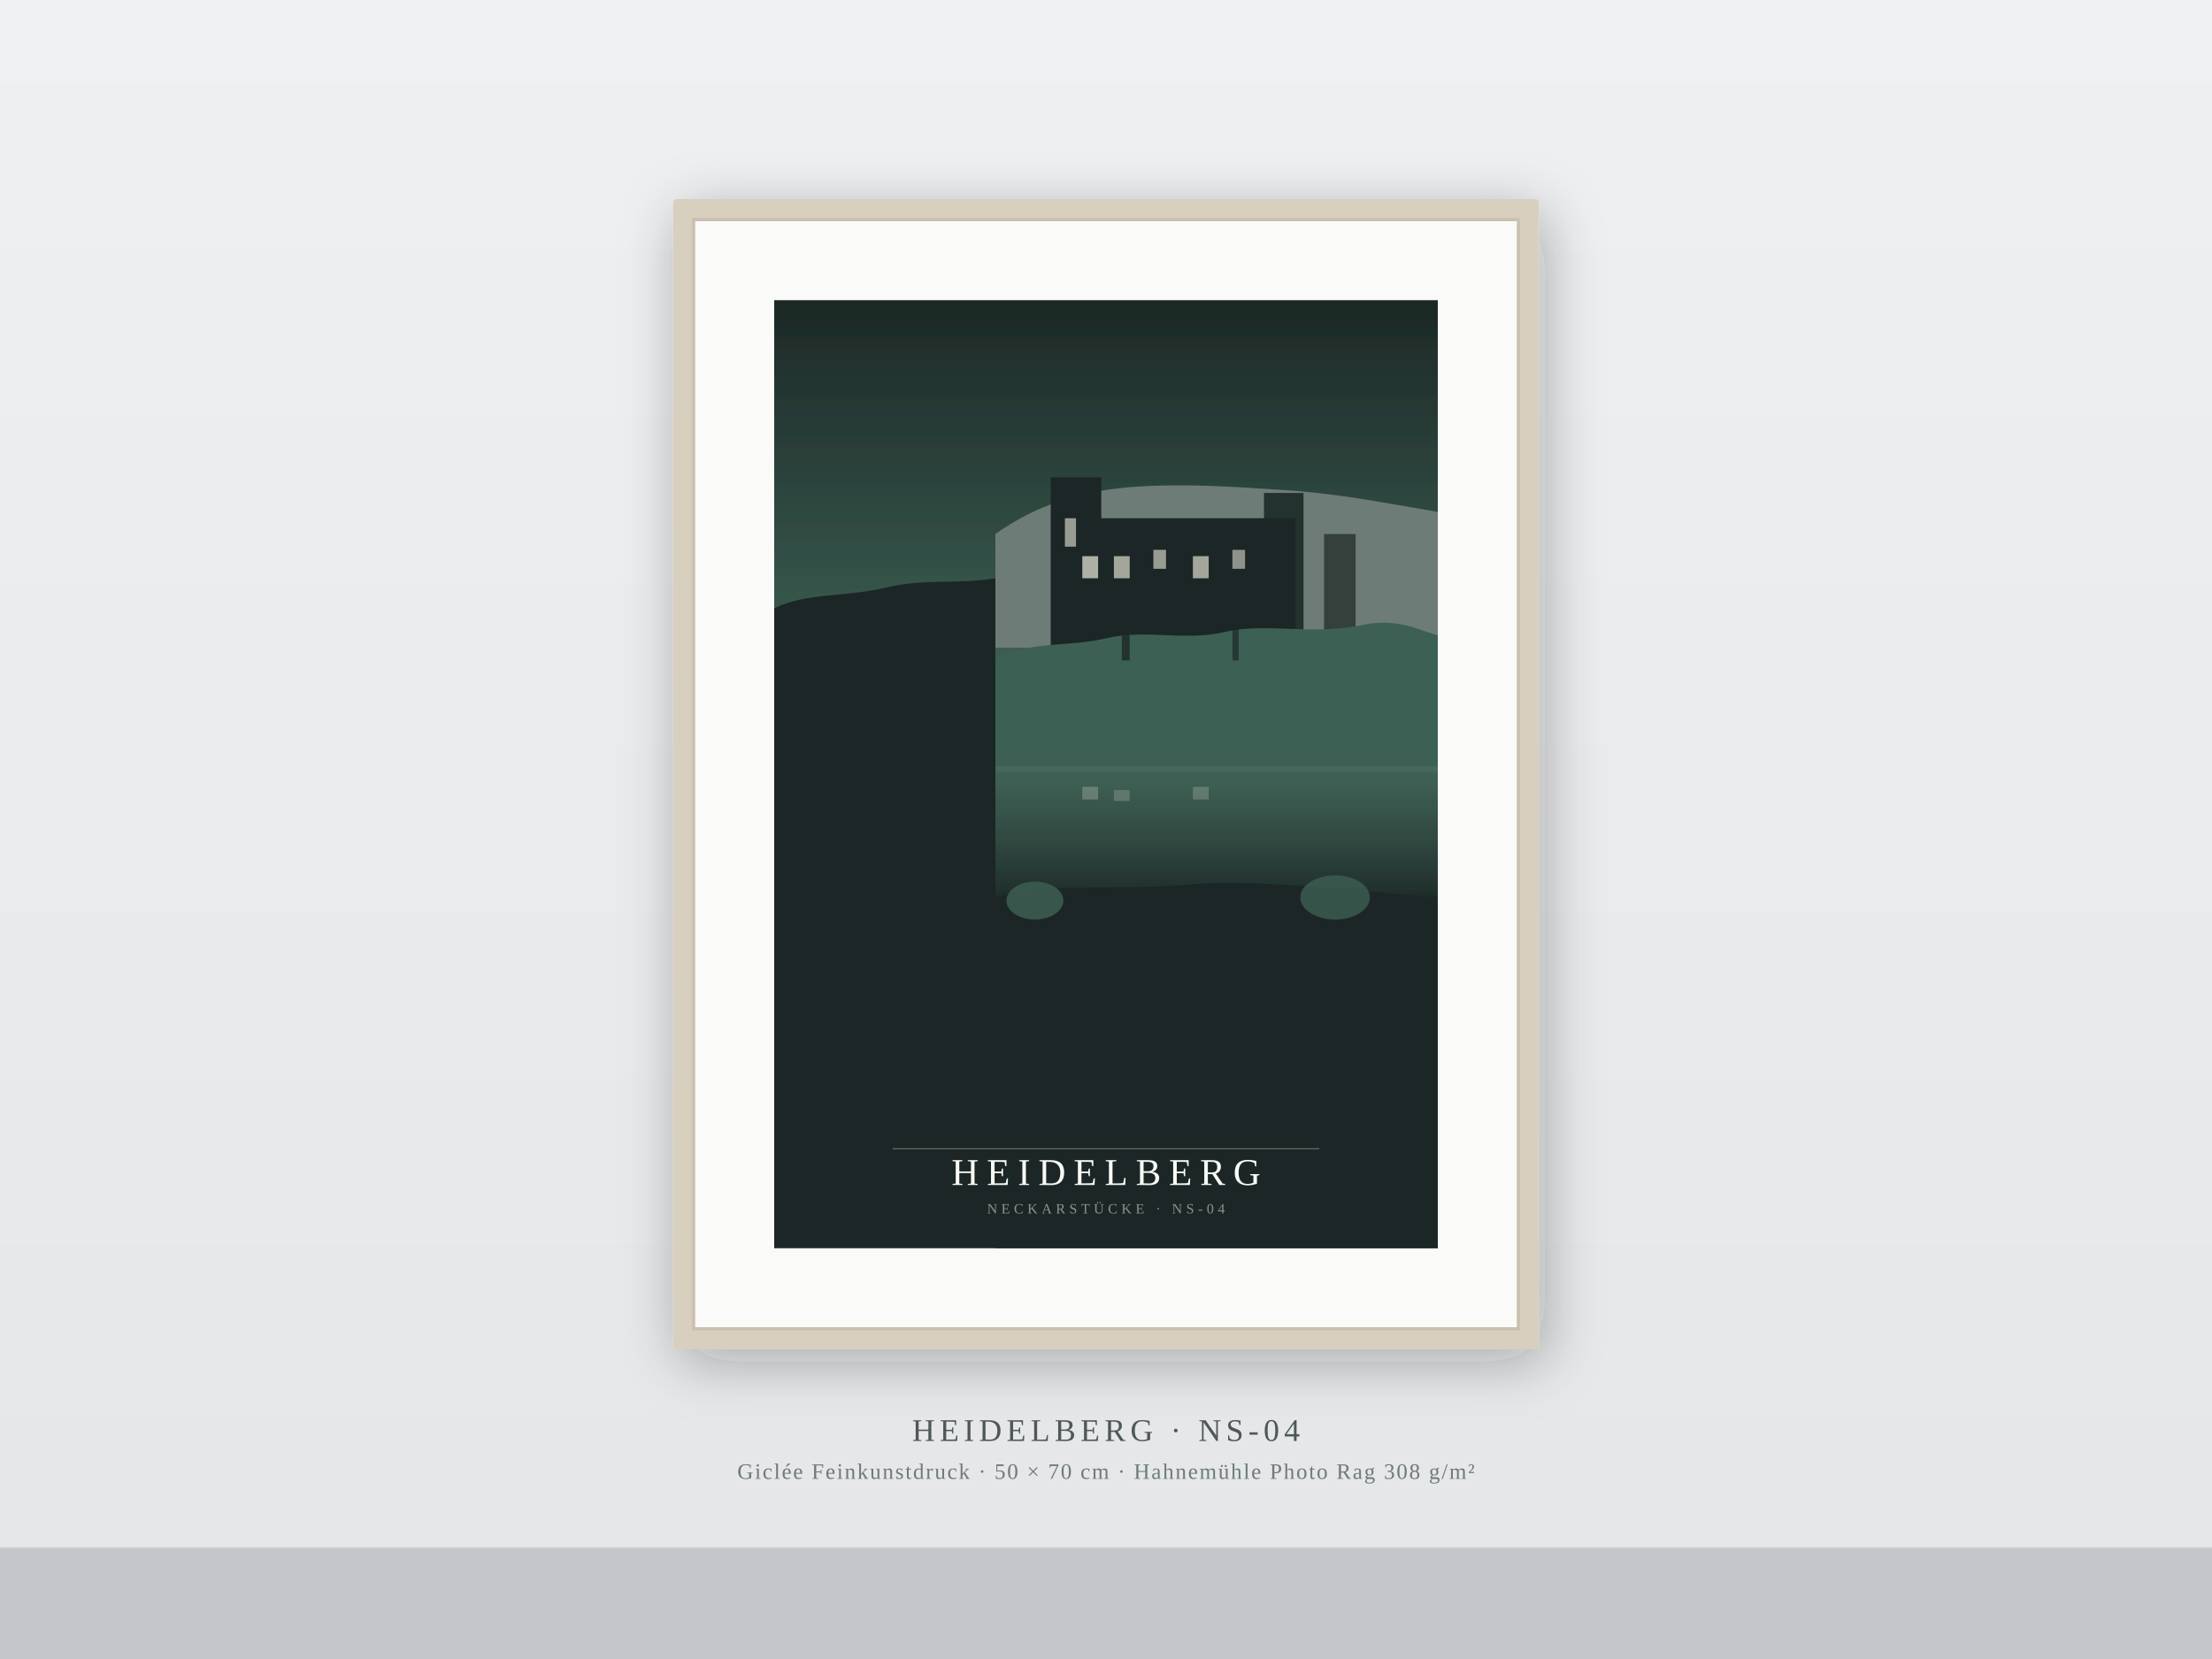
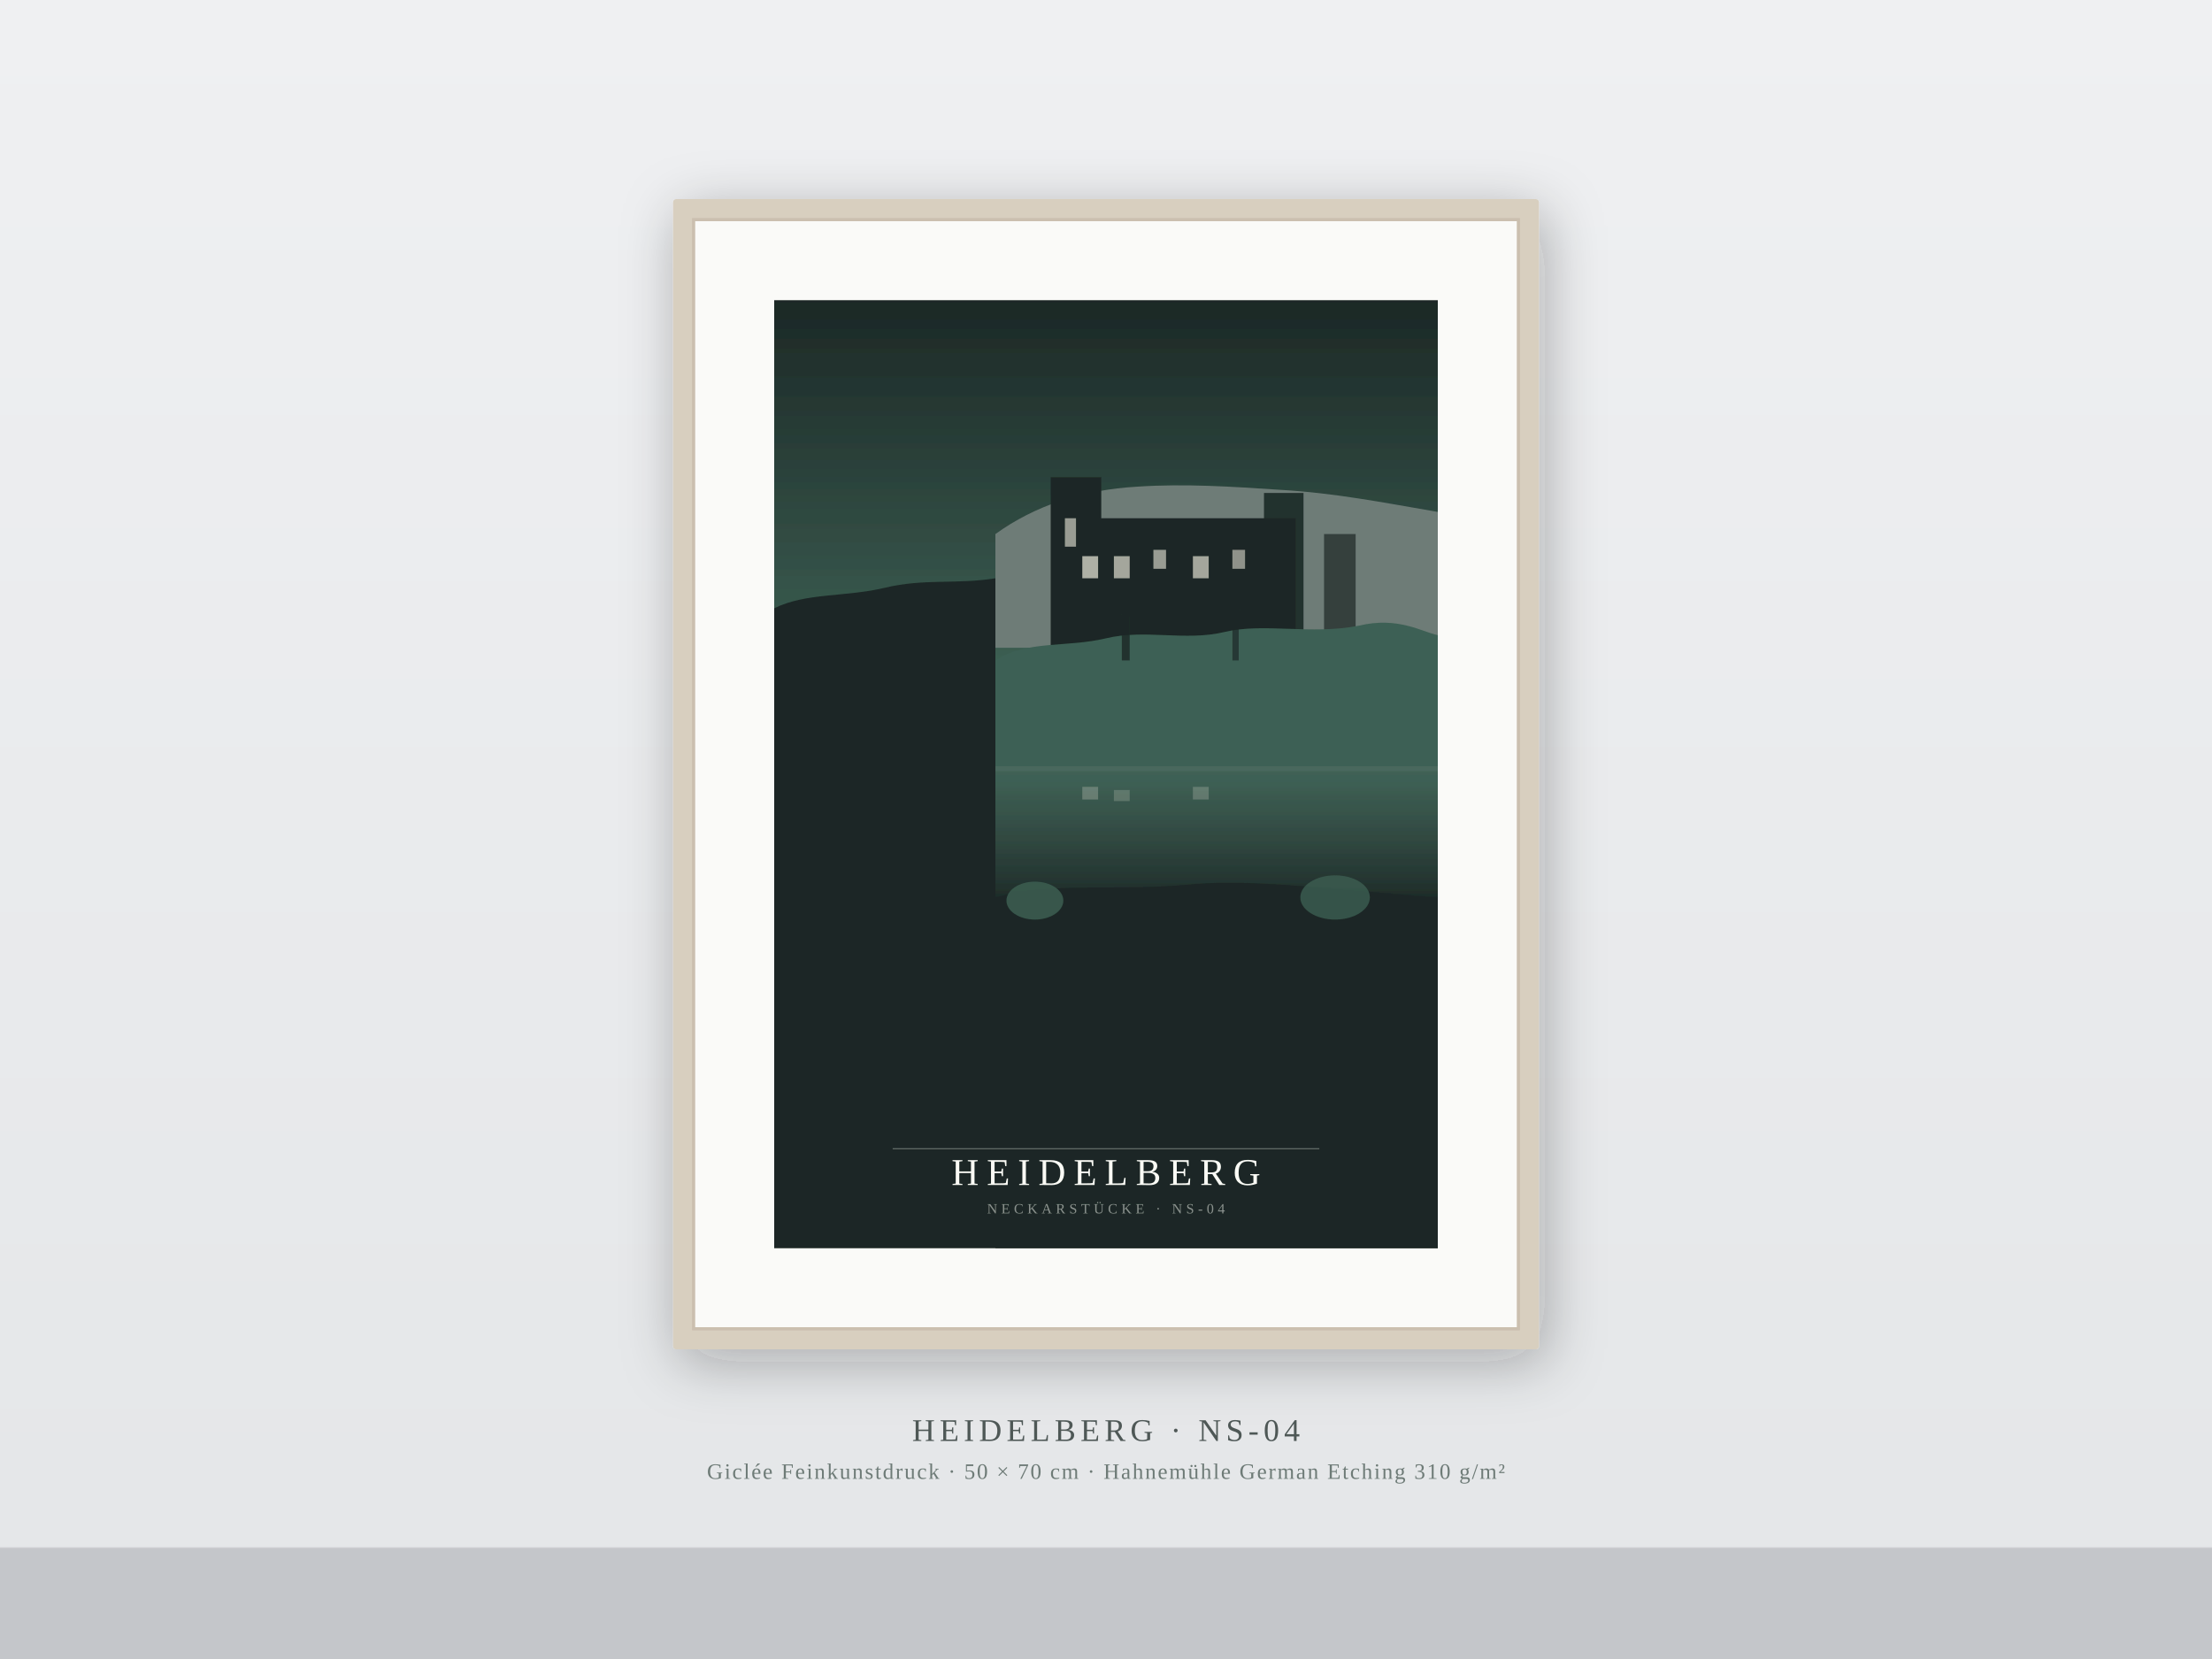
<svg xmlns="http://www.w3.org/2000/svg" viewBox="0 0 1400 1050" width="1400" height="1050" role="img" aria-label="Heidelberg — Neckarstücke NS-04, gerahmt">
  <defs>
    <linearGradient id="wall-bg" x1="0" y1="0" x2="0" y2="1">
      <stop offset="0%" stop-color="#EFF0F2" />
      <stop offset="100%" stop-color="#E4E6E8" />
    </linearGradient>
    <filter id="frame-shadow" x="-8%" y="-8%" width="116%" height="116%">
      <feDropShadow dx="4" dy="8" stdDeviation="18" flood-color="#1C2826" flood-opacity="0.30" />
    </filter>
    <filter id="mat-inner" x="0" y="0" width="100%" height="100%">
      <feDropShadow dx="0" dy="0" stdDeviation="6" flood-color="#1C2826" flood-opacity="0.14" />
    </filter>
  </defs>
  <rect width="1400" height="1050" fill="url(#wall-bg)" />
  <line x1="0" y1="980" x2="1400" y2="980" stroke="#CECFD2" stroke-width="1.5" />
  <rect x="0" y="980" width="1400" height="70" fill="#C4C6CA" />
  <g transform="translate(426, 126)" filter="url(#frame-shadow)">
    <rect x="0" y="0" width="548" height="728" rx="2" fill="#D8CFBF" />
    <rect x="12" y="12" width="524" height="704" fill="#CBBFAF" />
    <rect x="14" y="14" width="520" height="700" fill="#FAFAF8" filter="url(#mat-inner)" />
    <rect x="64" y="64" width="420" height="600" fill="#FAFAF5" />
    <defs>
      <linearGradient id="sky-m04" x1="0" y1="0" x2="0" y2="1">
        <stop offset="0%" stop-color="#1C2826" />
        <stop offset="40%" stop-color="#3D6154" />
        <stop offset="75%" stop-color="#6E7B77" />
        <stop offset="100%" stop-color="#EDE9DC" />
      </linearGradient>
      <linearGradient id="river-m04" x1="0" y1="0" x2="0" y2="1">
        <stop offset="0%" stop-color="#3D6154" stop-opacity="0.80" />
        <stop offset="100%" stop-color="#1C2826" />
      </linearGradient>
    </defs>
    <g transform="translate(64, 64)">
      <rect width="420" height="600" fill="url(#sky-m04)" />
      <path d="M0,195 C20,185 45,188 70,182 C95,176 115,180 140,176                L140,600 L0,600 Z" fill="#1C2826" />
      <path d="M140,148 C165,130 195,120 230,118 C260,116 290,118 320,120                C355,122 385,128 420,134 L420,220 L140,220 Z" fill="#6E7B77" />
      <rect x="185" y="138" width="145" height="88" fill="#1C2826" />
      <rect x="175" y="112" width="32" height="118" fill="#1C2826" />
      <rect x="310" y="122" width="25" height="108" fill="#1C2826" opacity="0.90" />
      <rect x="348" y="148" width="20" height="80" fill="#1C2826" opacity="0.70" />
      <rect x="195" y="162" width="10" height="14" fill="#EDE9DC" opacity="0.70" />
      <rect x="215" y="162" width="10" height="14" fill="#EDE9DC" opacity="0.65" />
      <rect x="240" y="158" width="8" height="12" fill="#EDE9DC" opacity="0.60" />
      <rect x="265" y="162" width="10" height="14" fill="#EDE9DC" opacity="0.65" />
      <rect x="290" y="158" width="8" height="12" fill="#EDE9DC" opacity="0.55" />
      <rect x="184" y="138" width="7" height="18" fill="#EDE9DC" opacity="0.60" />
      <path d="M140,228 C160,215 185,220 210,214 C235,208 260,216 285,210                C310,204 340,212 370,206 C395,200 410,210 420,212                L420,295 L140,295 Z" fill="#3D6154" />
      <rect x="220" y="200" width="5" height="28" fill="#1C2826" opacity="0.80" />
      <polygon points="222.5,194 219,200 226,200" fill="#1C2826" opacity="0.80" />
      <rect x="290" y="196" width="4" height="32" fill="#1C2826" opacity="0.70" />
      <polygon points="292,190 289,196 295,196" fill="#1C2826" opacity="0.70" />
      <rect x="140" y="298" width="280" height="85" fill="url(#river-m04)" />
      <rect x="195" y="308" width="10" height="8" fill="#EDE9DC" opacity="0.25" />
      <rect x="215" y="310" width="10" height="7" fill="#EDE9DC" opacity="0.20" />
      <rect x="265" y="308" width="10" height="8" fill="#EDE9DC" opacity="0.22" />
      <path d="M140,378 L140,600 L420,600 L420,378 Z" fill="#1C2826" opacity="0.90" />
      <path d="M140,378 C175,368 215,374 260,370 C300,366 345,372 420,378                L420,600 L140,600 Z" fill="#1C2826" />
      <ellipse cx="165" cy="380" rx="18" ry="12" fill="#3D6154" opacity="0.80" />
      <ellipse cx="355" cy="378" rx="22" ry="14" fill="#3D6154" opacity="0.75" />
      <line x1="75" y1="537" x2="345" y2="537" stroke="#FAFAF5" stroke-width="0.5" opacity="0.45" />
      <text x="210" y="560" font-family="'EB Garamond', Garamond, 'Times New Roman', Georgia, serif" font-size="24" font-weight="400" letter-spacing="5" text-anchor="middle" fill="#FAFAF5">HEIDELBERG</text>
      <text x="210" y="578" font-family="'EB Garamond', Garamond, 'Times New Roman', Georgia, serif" font-size="9" letter-spacing="2.5" text-anchor="middle" fill="#FAFAF5" opacity="0.50">NECKARSTÜCKE · NS-04</text>
    </g>
  </g>
  <text x="700" y="912" font-family="'EB Garamond', Garamond, 'Times New Roman', Georgia, serif" font-size="20" font-weight="400" letter-spacing="3" text-anchor="middle" fill="#1C2826" opacity="0.75">HEIDELBERG · NS-04</text>
-   <text x="700" y="936" font-family="'EB Garamond', Garamond, 'Times New Roman', Georgia, serif" font-size="14" letter-spacing="1" text-anchor="middle" fill="#6E7B77">Giclée Feinkunstdruck · 50 × 70 cm · Hahnemühle Photo Rag 308 g/m²</text>
+   <text x="700" y="936" font-family="'EB Garamond', Garamond, 'Times New Roman', Georgia, serif" font-size="14" letter-spacing="1" text-anchor="middle" fill="#6E7B77">Giclée Feinkunstdruck · 50 × 70 cm · Hahnemühle German Etching 310 g/m²</text>
</svg>
